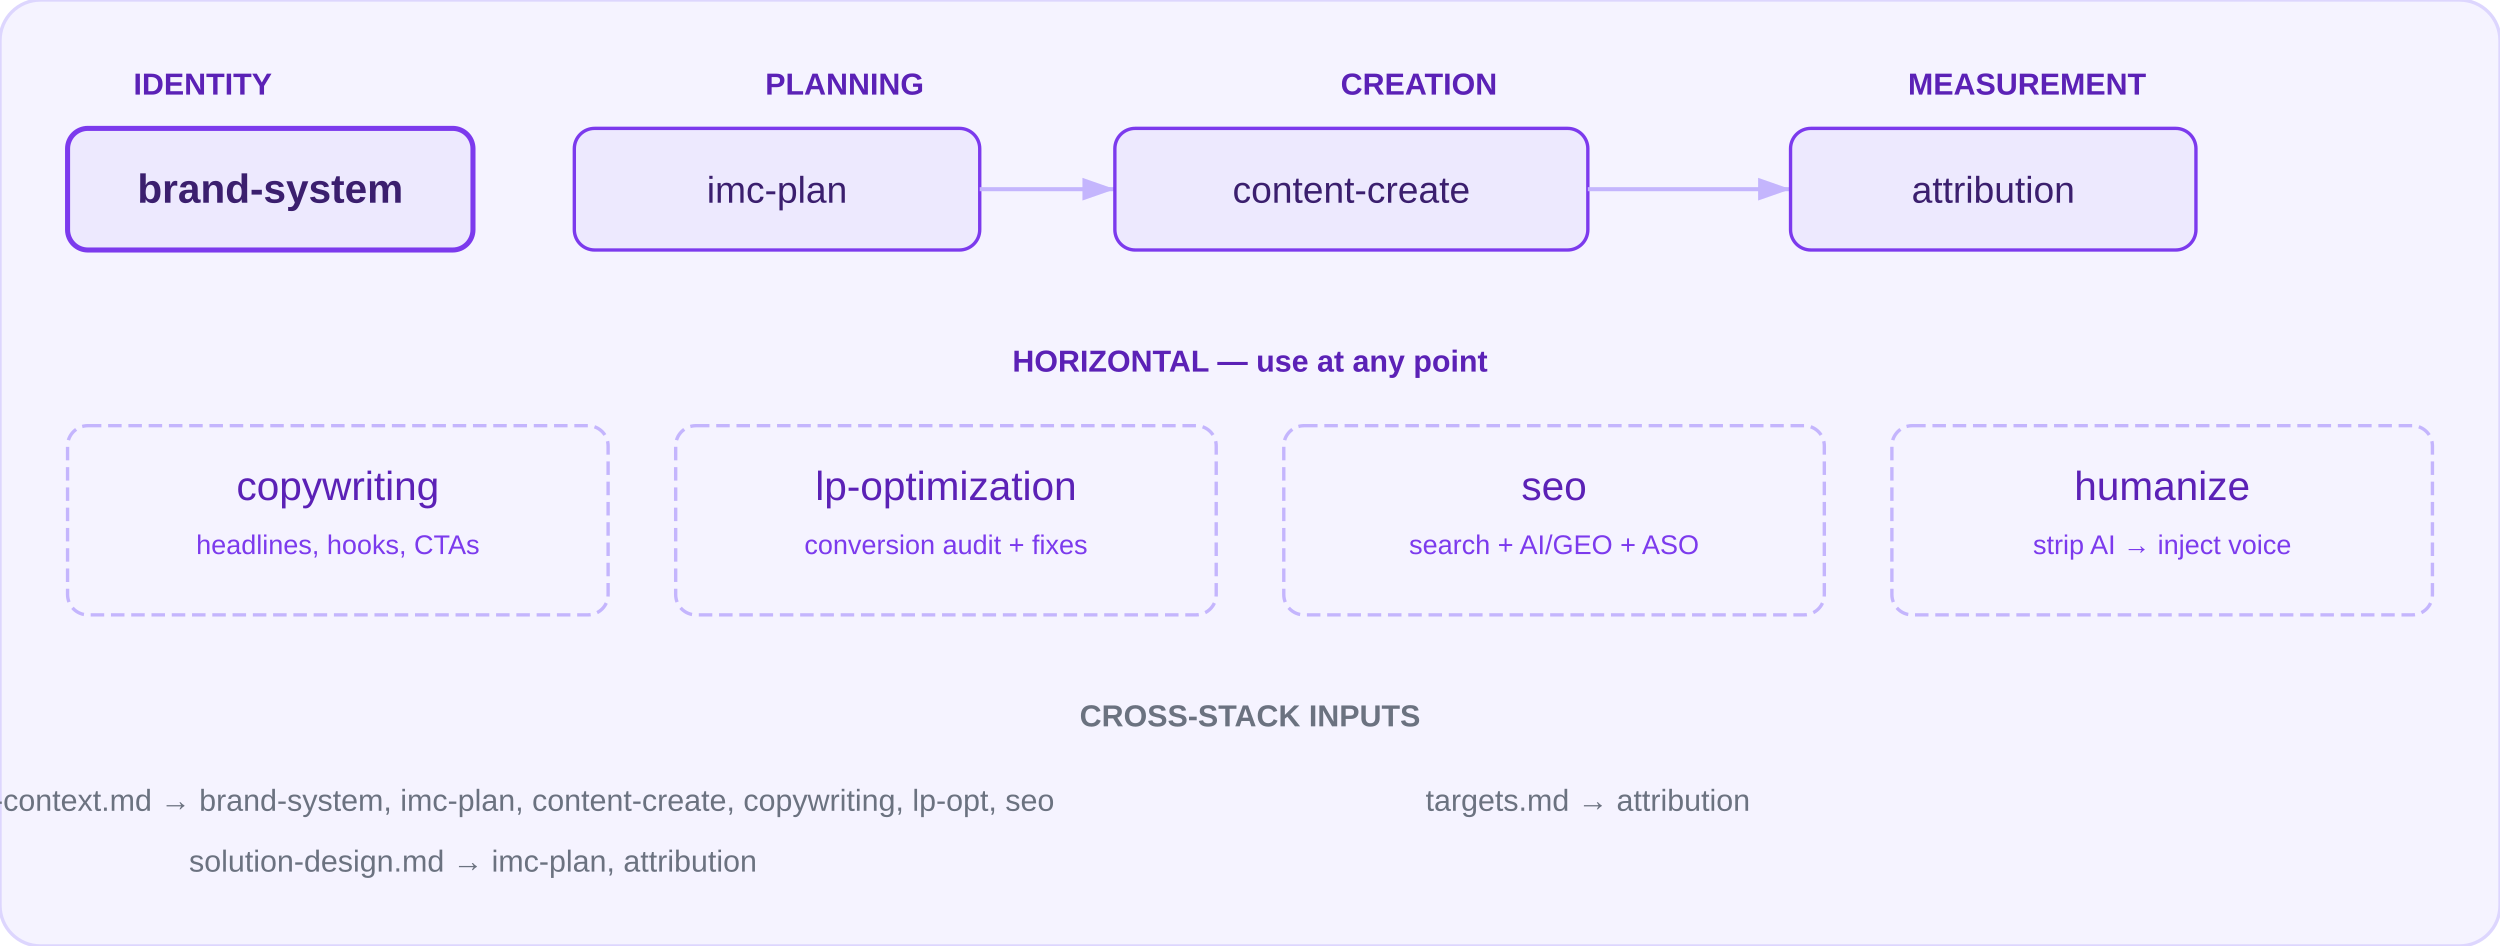
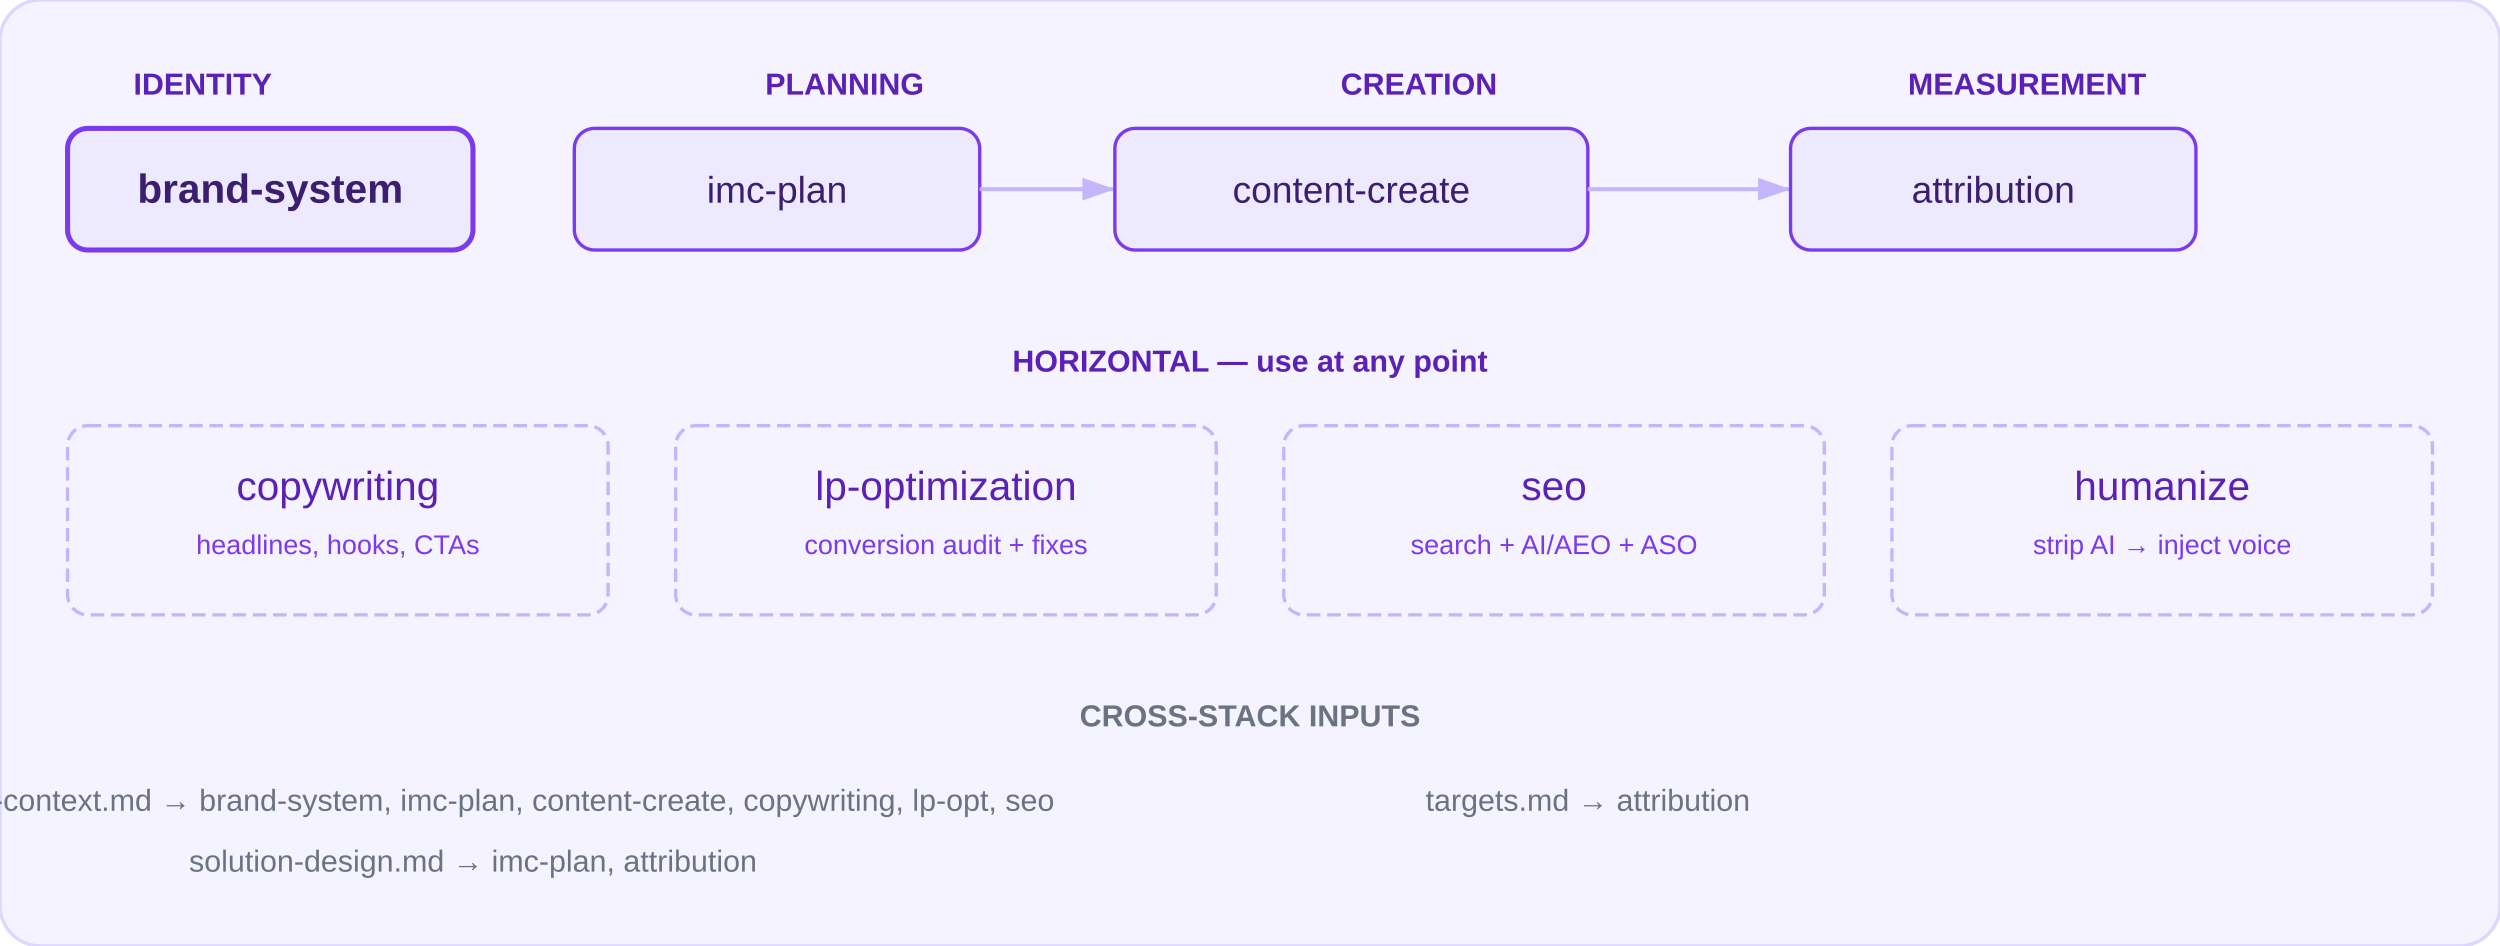
<svg xmlns="http://www.w3.org/2000/svg" viewBox="0 0 740 280" font-family="Arial, sans-serif">
  <defs>
    <marker id="arr" viewBox="0 0 10 7" refX="10" refY="3.5" markerWidth="8" markerHeight="6" orient="auto-start-auto">
      <path d="M 0 0 L 10 3.5 L 0 7 z" fill="#C4B5FD" />
    </marker>
  </defs>
  <rect x="0" y="0" width="740" height="280" rx="12" fill="#F5F3FF" stroke="#DDD6FE" stroke-width="1" />
  <text x="60" y="28" text-anchor="middle" font-size="9" font-weight="600" fill="#5B21B6">IDENTITY</text>
  <rect x="20" y="38" width="120" height="36" rx="6" fill="#EDE9FE" stroke="#7C3AED" stroke-width="1.5" />
  <text x="80" y="60" text-anchor="middle" font-size="12" font-weight="600" fill="#3B1F6E">brand-system</text>
  <text x="250" y="28" text-anchor="middle" font-size="9" font-weight="600" fill="#5B21B6">PLANNING</text>
  <rect x="170" y="38" width="120" height="36" rx="6" fill="#EDE9FE" stroke="#7C3AED" stroke-width="1" />
  <text x="230" y="60" text-anchor="middle" font-size="11" fill="#3B1F6E">imc-plan</text>
  <path d="M 290 56 L 330 56" stroke="#C4B5FD" stroke-width="1.2" fill="none" marker-end="url(#arr)" />
  <text x="420" y="28" text-anchor="middle" font-size="9" font-weight="600" fill="#5B21B6">CREATION</text>
  <rect x="330" y="38" width="140" height="36" rx="6" fill="#EDE9FE" stroke="#7C3AED" stroke-width="1" />
  <text x="400" y="60" text-anchor="middle" font-size="11" fill="#3B1F6E">content-create</text>
  <path d="M 470 56 L 530 56" stroke="#C4B5FD" stroke-width="1.2" fill="none" marker-end="url(#arr)" />
  <text x="600" y="28" text-anchor="middle" font-size="9" font-weight="600" fill="#5B21B6">MEASUREMENT</text>
  <rect x="530" y="38" width="120" height="36" rx="6" fill="#EDE9FE" stroke="#7C3AED" stroke-width="1" />
  <text x="590" y="60" text-anchor="middle" font-size="11" fill="#3B1F6E">attribution</text>
  <text x="370" y="110" text-anchor="middle" font-size="9" font-weight="600" fill="#5B21B6">HORIZONTAL — use at any point</text>
  <rect x="20" y="126" width="160" height="56" rx="6" fill="#F5F3FF" stroke="#C4B5FD" stroke-width="1" stroke-dasharray="4 2" />
  <text x="100" y="148" text-anchor="middle" font-size="12" fill="#5B21B6">copywriting</text>
  <text x="100" y="164" text-anchor="middle" font-size="8" fill="#7C3AED">headlines, hooks, CTAs</text>
  <rect x="200" y="126" width="160" height="56" rx="6" fill="#F5F3FF" stroke="#C4B5FD" stroke-width="1" stroke-dasharray="4 2" />
  <text x="280" y="148" text-anchor="middle" font-size="12" fill="#5B21B6">lp-optimization</text>
  <text x="280" y="164" text-anchor="middle" font-size="8" fill="#7C3AED">conversion audit + fixes</text>
  <rect x="380" y="126" width="160" height="56" rx="6" fill="#F5F3FF" stroke="#C4B5FD" stroke-width="1" stroke-dasharray="4 2" />
  <text x="460" y="148" text-anchor="middle" font-size="12" fill="#5B21B6">seo</text>
-   <text x="460" y="164" text-anchor="middle" font-size="8" fill="#7C3AED">search + AI/GEO + ASO</text>
+   <text x="460" y="164" text-anchor="middle" font-size="8" fill="#7C3AED">search + AI/AEO + ASO</text>
  <rect x="560" y="126" width="160" height="56" rx="6" fill="#F5F3FF" stroke="#C4B5FD" stroke-width="1" stroke-dasharray="4 2" />
  <text x="640" y="148" text-anchor="middle" font-size="12" fill="#5B21B6">humanize</text>
  <text x="640" y="164" text-anchor="middle" font-size="8" fill="#7C3AED">strip AI → inject voice</text>
  <text x="370" y="215" text-anchor="middle" font-size="9" font-weight="600" fill="#6B7280">CROSS-STACK INPUTS</text>
  <text x="140" y="240" text-anchor="middle" font-size="9" fill="#6B7280">product-context.md → brand-system, imc-plan, content-create, copywriting, lp-opt, seo</text>
  <text x="140" y="258" text-anchor="middle" font-size="9" fill="#6B7280">solution-design.md → imc-plan, attribution</text>
  <text x="470" y="240" text-anchor="middle" font-size="9" fill="#6B7280">targets.md → attribution</text>
</svg>
